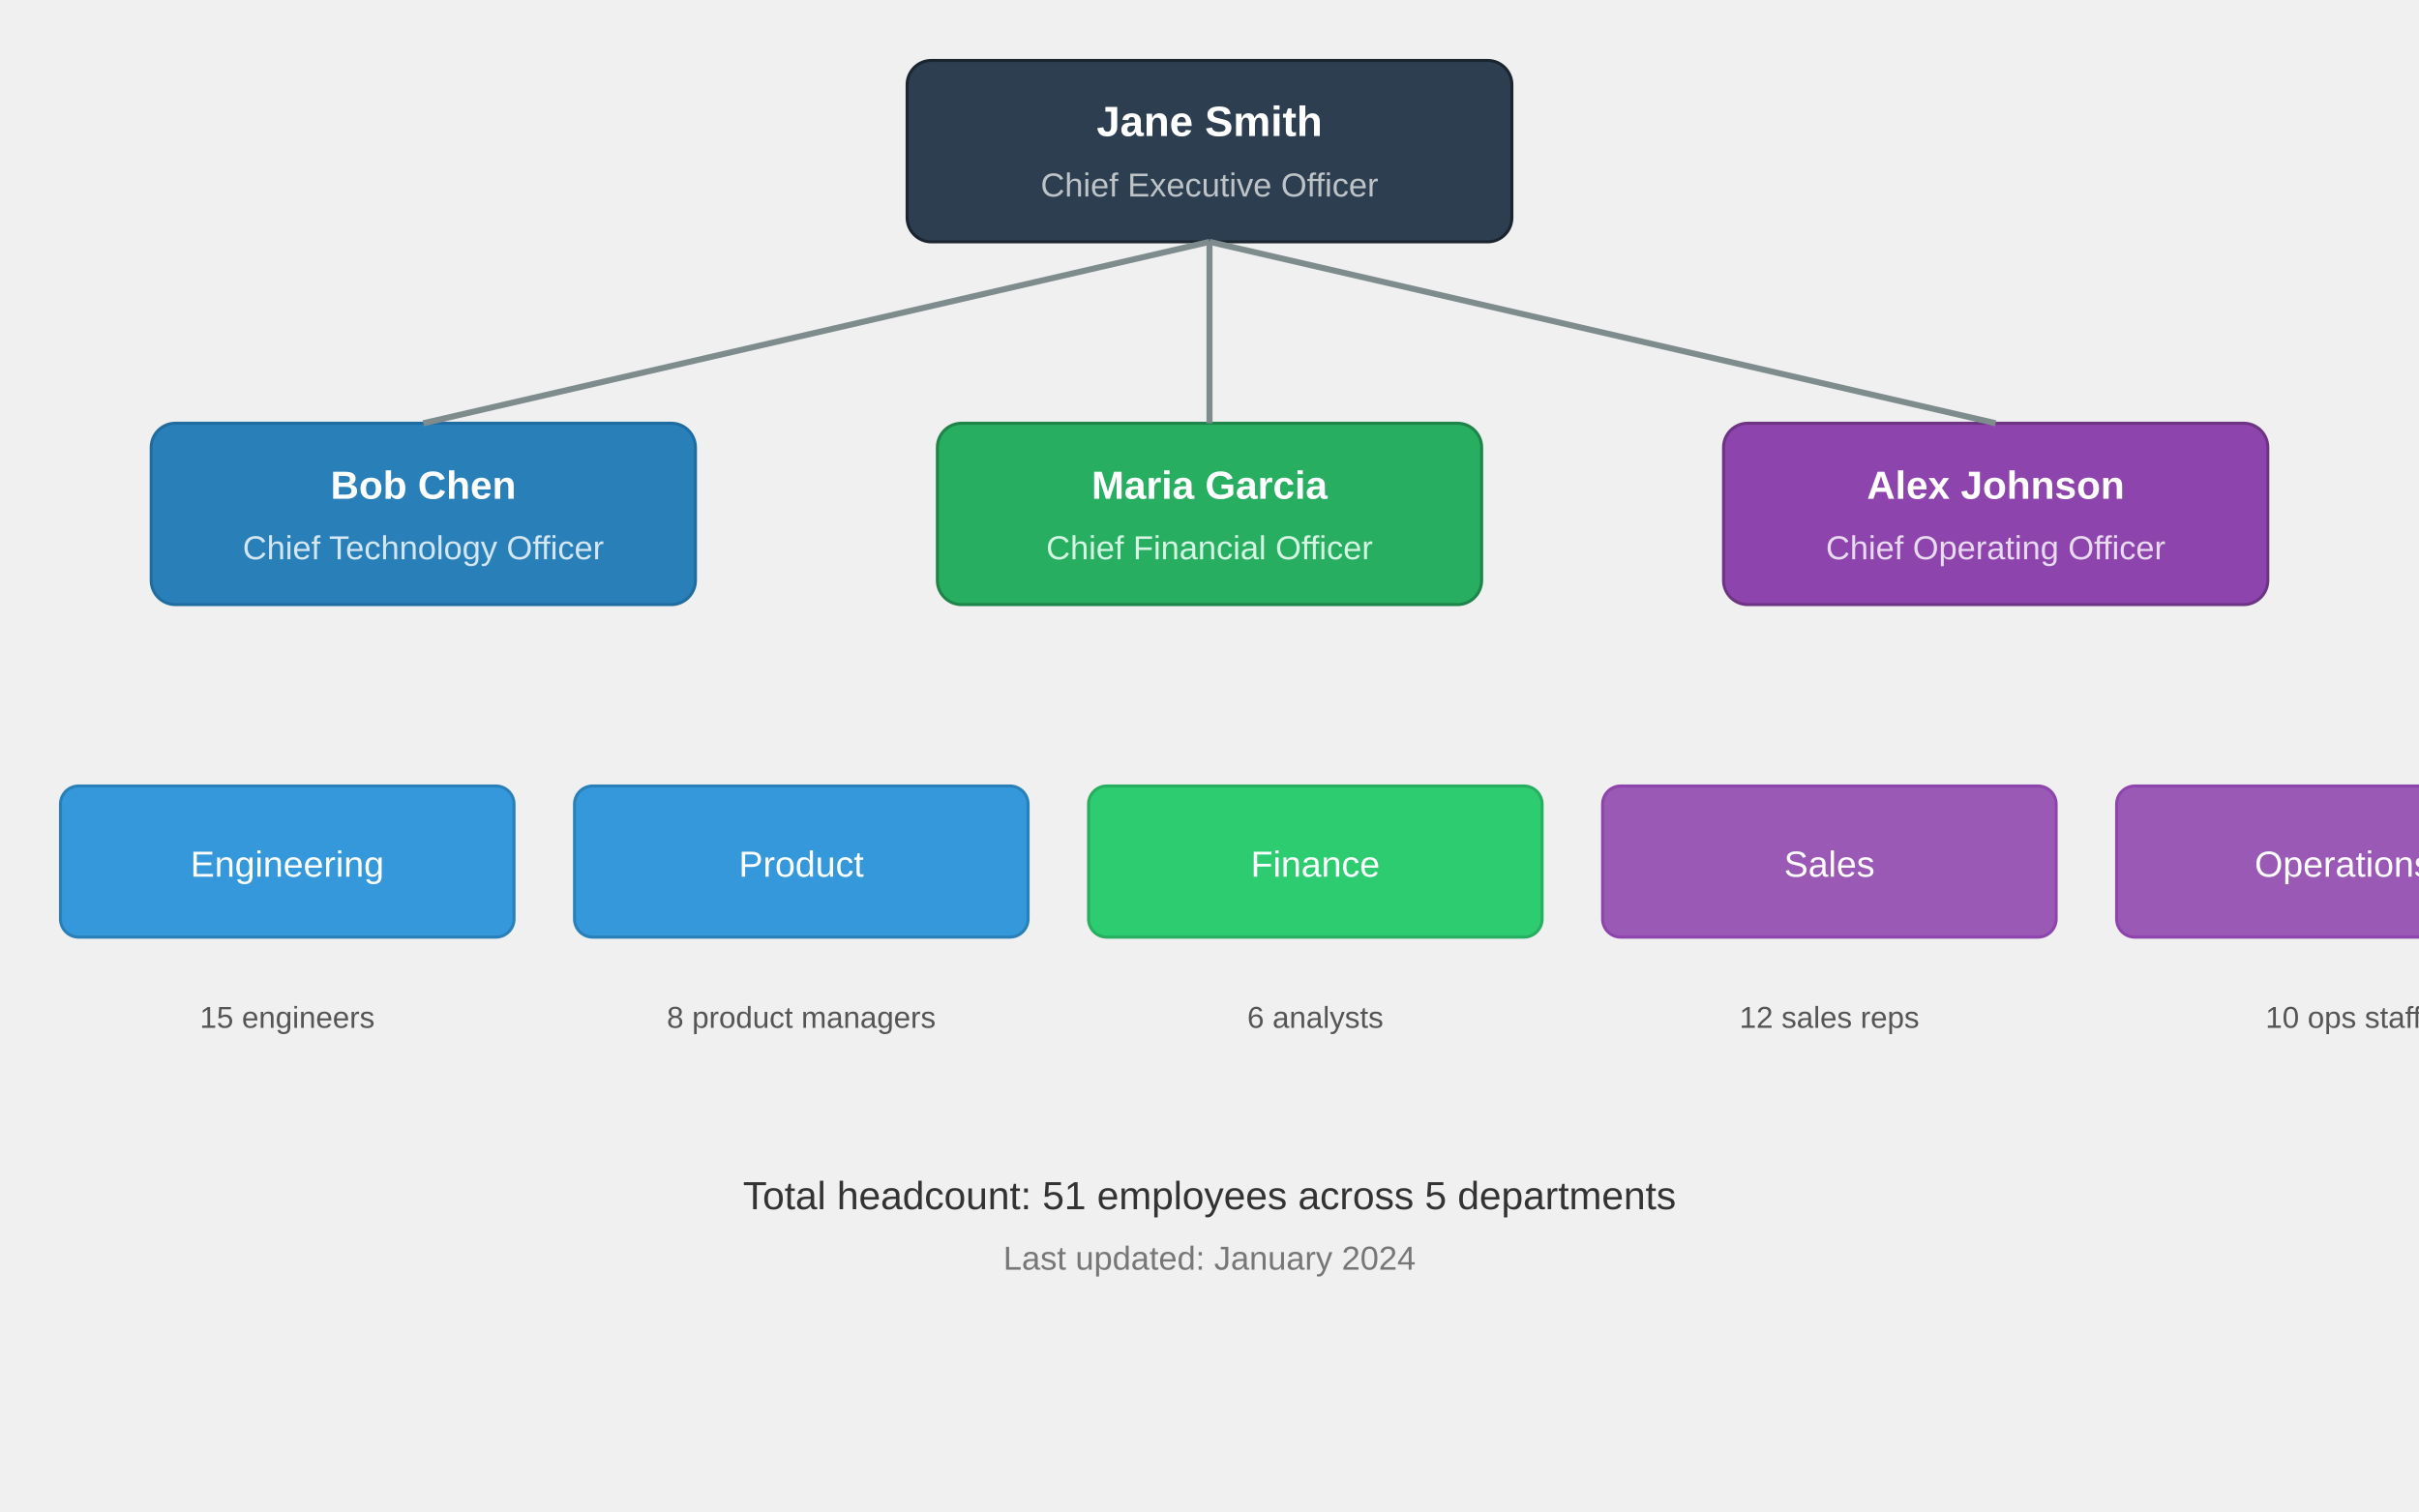
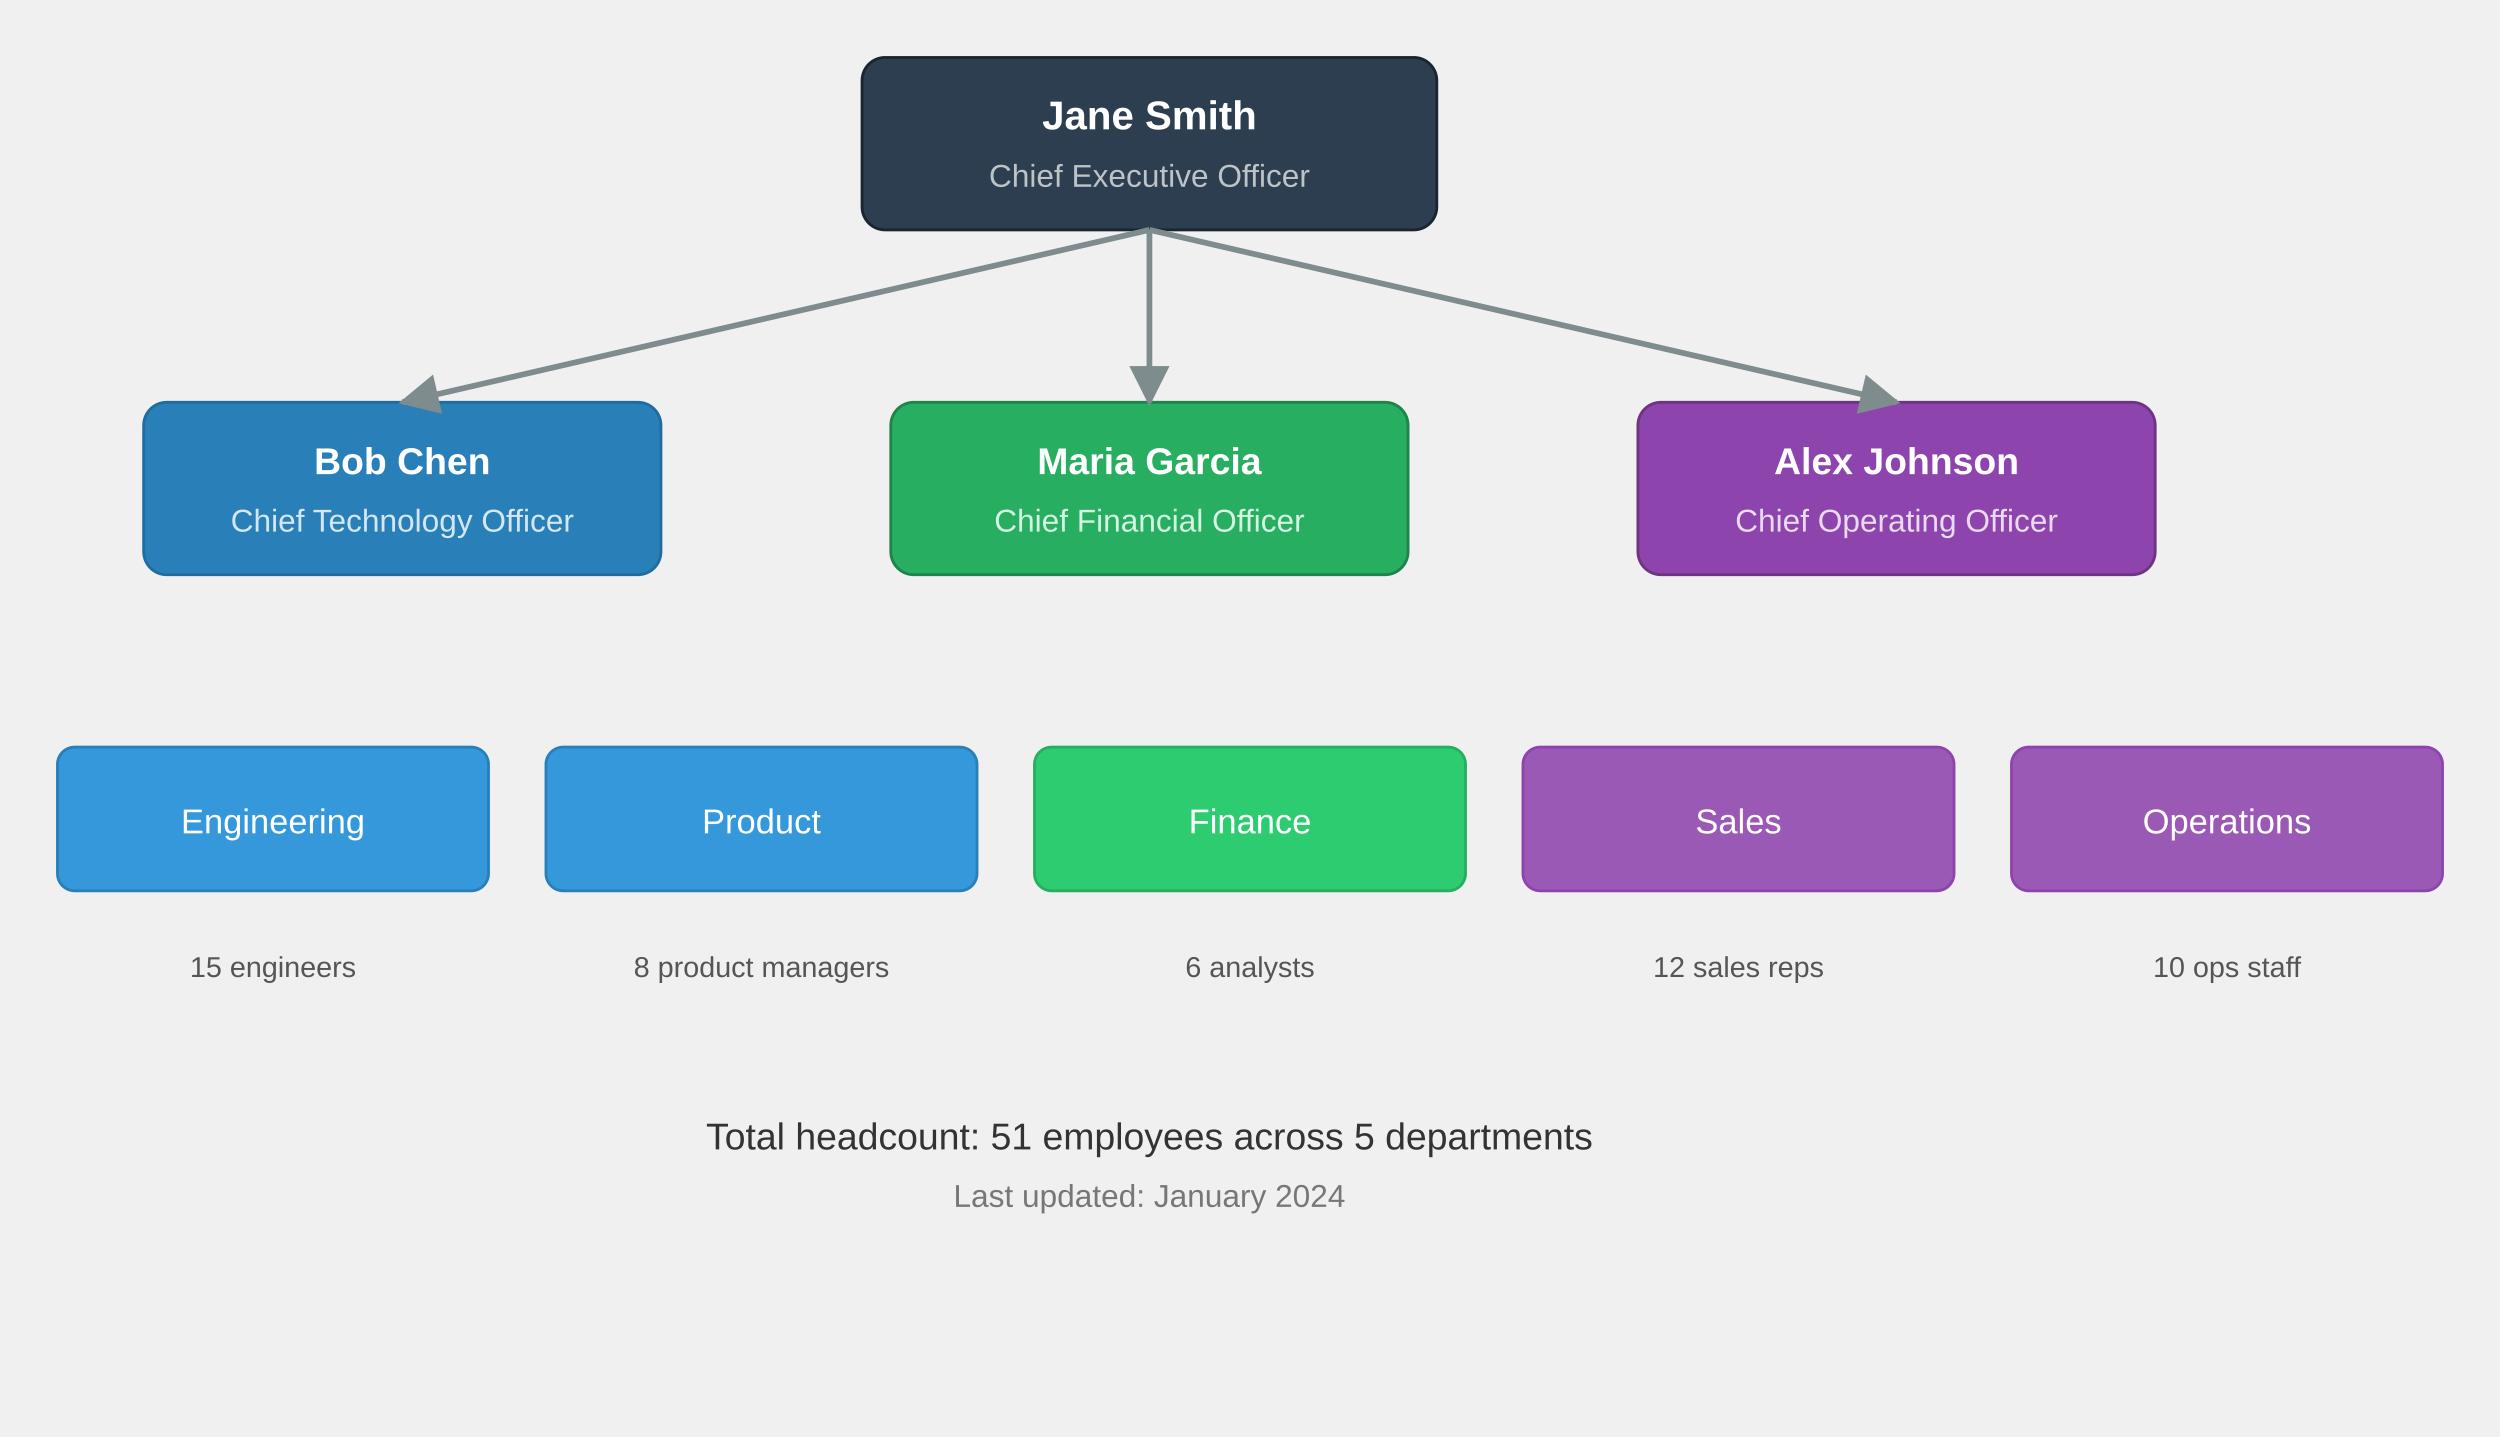
- <svg xmlns="http://www.w3.org/2000/svg" width="800" height="500" viewBox="0 0 800 500">
+ <svg xmlns="http://www.w3.org/2000/svg" width="870" height="500" viewBox="0 0 870 500">
+   <defs>
+     <marker id="arrow" viewBox="0 0 10 10" refX="9" refY="5" markerWidth="7" markerHeight="7" orient="auto-start-reverse">
+       <path d="M 0 0 L 10 5 L 0 10 z" fill="#7f8c8d" />
+     </marker>
+   </defs>
  <rect x="300" y="20" width="200" height="60" rx="8" fill="#2c3e50" stroke="#1a252f" />
  <text x="400" y="45" text-anchor="middle" fill="white" font-family="Arial" font-size="14" font-weight="bold">Jane Smith</text>
  <text x="400" y="65" text-anchor="middle" fill="#bdc3c7" font-family="Arial" font-size="11">Chief Executive Officer</text>
  <rect x="50" y="140" width="180" height="60" rx="8" fill="#2980b9" stroke="#1f6da0" />
  <text x="140" y="165" text-anchor="middle" fill="white" font-family="Arial" font-size="13" font-weight="bold">Bob Chen</text>
  <text x="140" y="185" text-anchor="middle" fill="#d4e6f1" font-family="Arial" font-size="11">Chief Technology Officer</text>
  <rect x="310" y="140" width="180" height="60" rx="8" fill="#27ae60" stroke="#1e8449" />
  <text x="400" y="165" text-anchor="middle" fill="white" font-family="Arial" font-size="13" font-weight="bold">Maria Garcia</text>
  <text x="400" y="185" text-anchor="middle" fill="#d5f5e3" font-family="Arial" font-size="11">Chief Financial Officer</text>
  <rect x="570" y="140" width="180" height="60" rx="8" fill="#8e44ad" stroke="#6c3483" />
  <text x="660" y="165" text-anchor="middle" fill="white" font-family="Arial" font-size="13" font-weight="bold">Alex Johnson</text>
  <text x="660" y="185" text-anchor="middle" fill="#e8daef" font-family="Arial" font-size="11">Chief Operating Officer</text>
  <rect x="20" y="260" width="150" height="50" rx="6" fill="#3498db" stroke="#2980b9" />
  <text x="95" y="290" text-anchor="middle" fill="white" font-family="Arial" font-size="12">Engineering</text>
  <rect x="190" y="260" width="150" height="50" rx="6" fill="#3498db" stroke="#2980b9" />
  <text x="265" y="290" text-anchor="middle" fill="white" font-family="Arial" font-size="12">Product</text>
  <rect x="360" y="260" width="150" height="50" rx="6" fill="#2ecc71" stroke="#27ae60" />
  <text x="435" y="290" text-anchor="middle" fill="white" font-family="Arial" font-size="12">Finance</text>
  <rect x="530" y="260" width="150" height="50" rx="6" fill="#9b59b6" stroke="#8e44ad" />
  <text x="605" y="290" text-anchor="middle" fill="white" font-family="Arial" font-size="12">Sales</text>
  <rect x="700" y="260" width="150" height="50" rx="6" fill="#9b59b6" stroke="#8e44ad" />
  <text x="775" y="290" text-anchor="middle" fill="white" font-family="Arial" font-size="12">Operations</text>
  <text x="95" y="340" text-anchor="middle" font-family="Arial" font-size="10" fill="#555">15 engineers</text>
  <text x="265" y="340" text-anchor="middle" font-family="Arial" font-size="10" fill="#555">8 product managers</text>
  <text x="435" y="340" text-anchor="middle" font-family="Arial" font-size="10" fill="#555">6 analysts</text>
  <text x="605" y="340" text-anchor="middle" font-family="Arial" font-size="10" fill="#555">12 sales reps</text>
  <text x="775" y="340" text-anchor="middle" font-family="Arial" font-size="10" fill="#555">10 ops staff</text>
-   <line x1="400" y1="80" x2="140" y2="140" stroke="#7f8c8d" stroke-width="2" />
-   <line x1="400" y1="80" x2="400" y2="140" stroke="#7f8c8d" stroke-width="2" />
-   <line x1="400" y1="80" x2="660" y2="140" stroke="#7f8c8d" stroke-width="2" />
+   <line x1="400" y1="80" x2="140" y2="140" stroke="#7f8c8d" stroke-width="2" marker-end="url(#arrow)" />
+   <line x1="400" y1="80" x2="400" y2="140" stroke="#7f8c8d" stroke-width="2" marker-end="url(#arrow)" />
+   <line x1="400" y1="80" x2="660" y2="140" stroke="#7f8c8d" stroke-width="2" marker-end="url(#arrow)" />
  <text x="400" y="400" text-anchor="middle" font-family="Arial" font-size="13" fill="#333">Total headcount: 51 employees across 5 departments</text>
  <text x="400" y="420" text-anchor="middle" font-family="Arial" font-size="11" fill="#777">Last updated: January 2024</text>
</svg>
